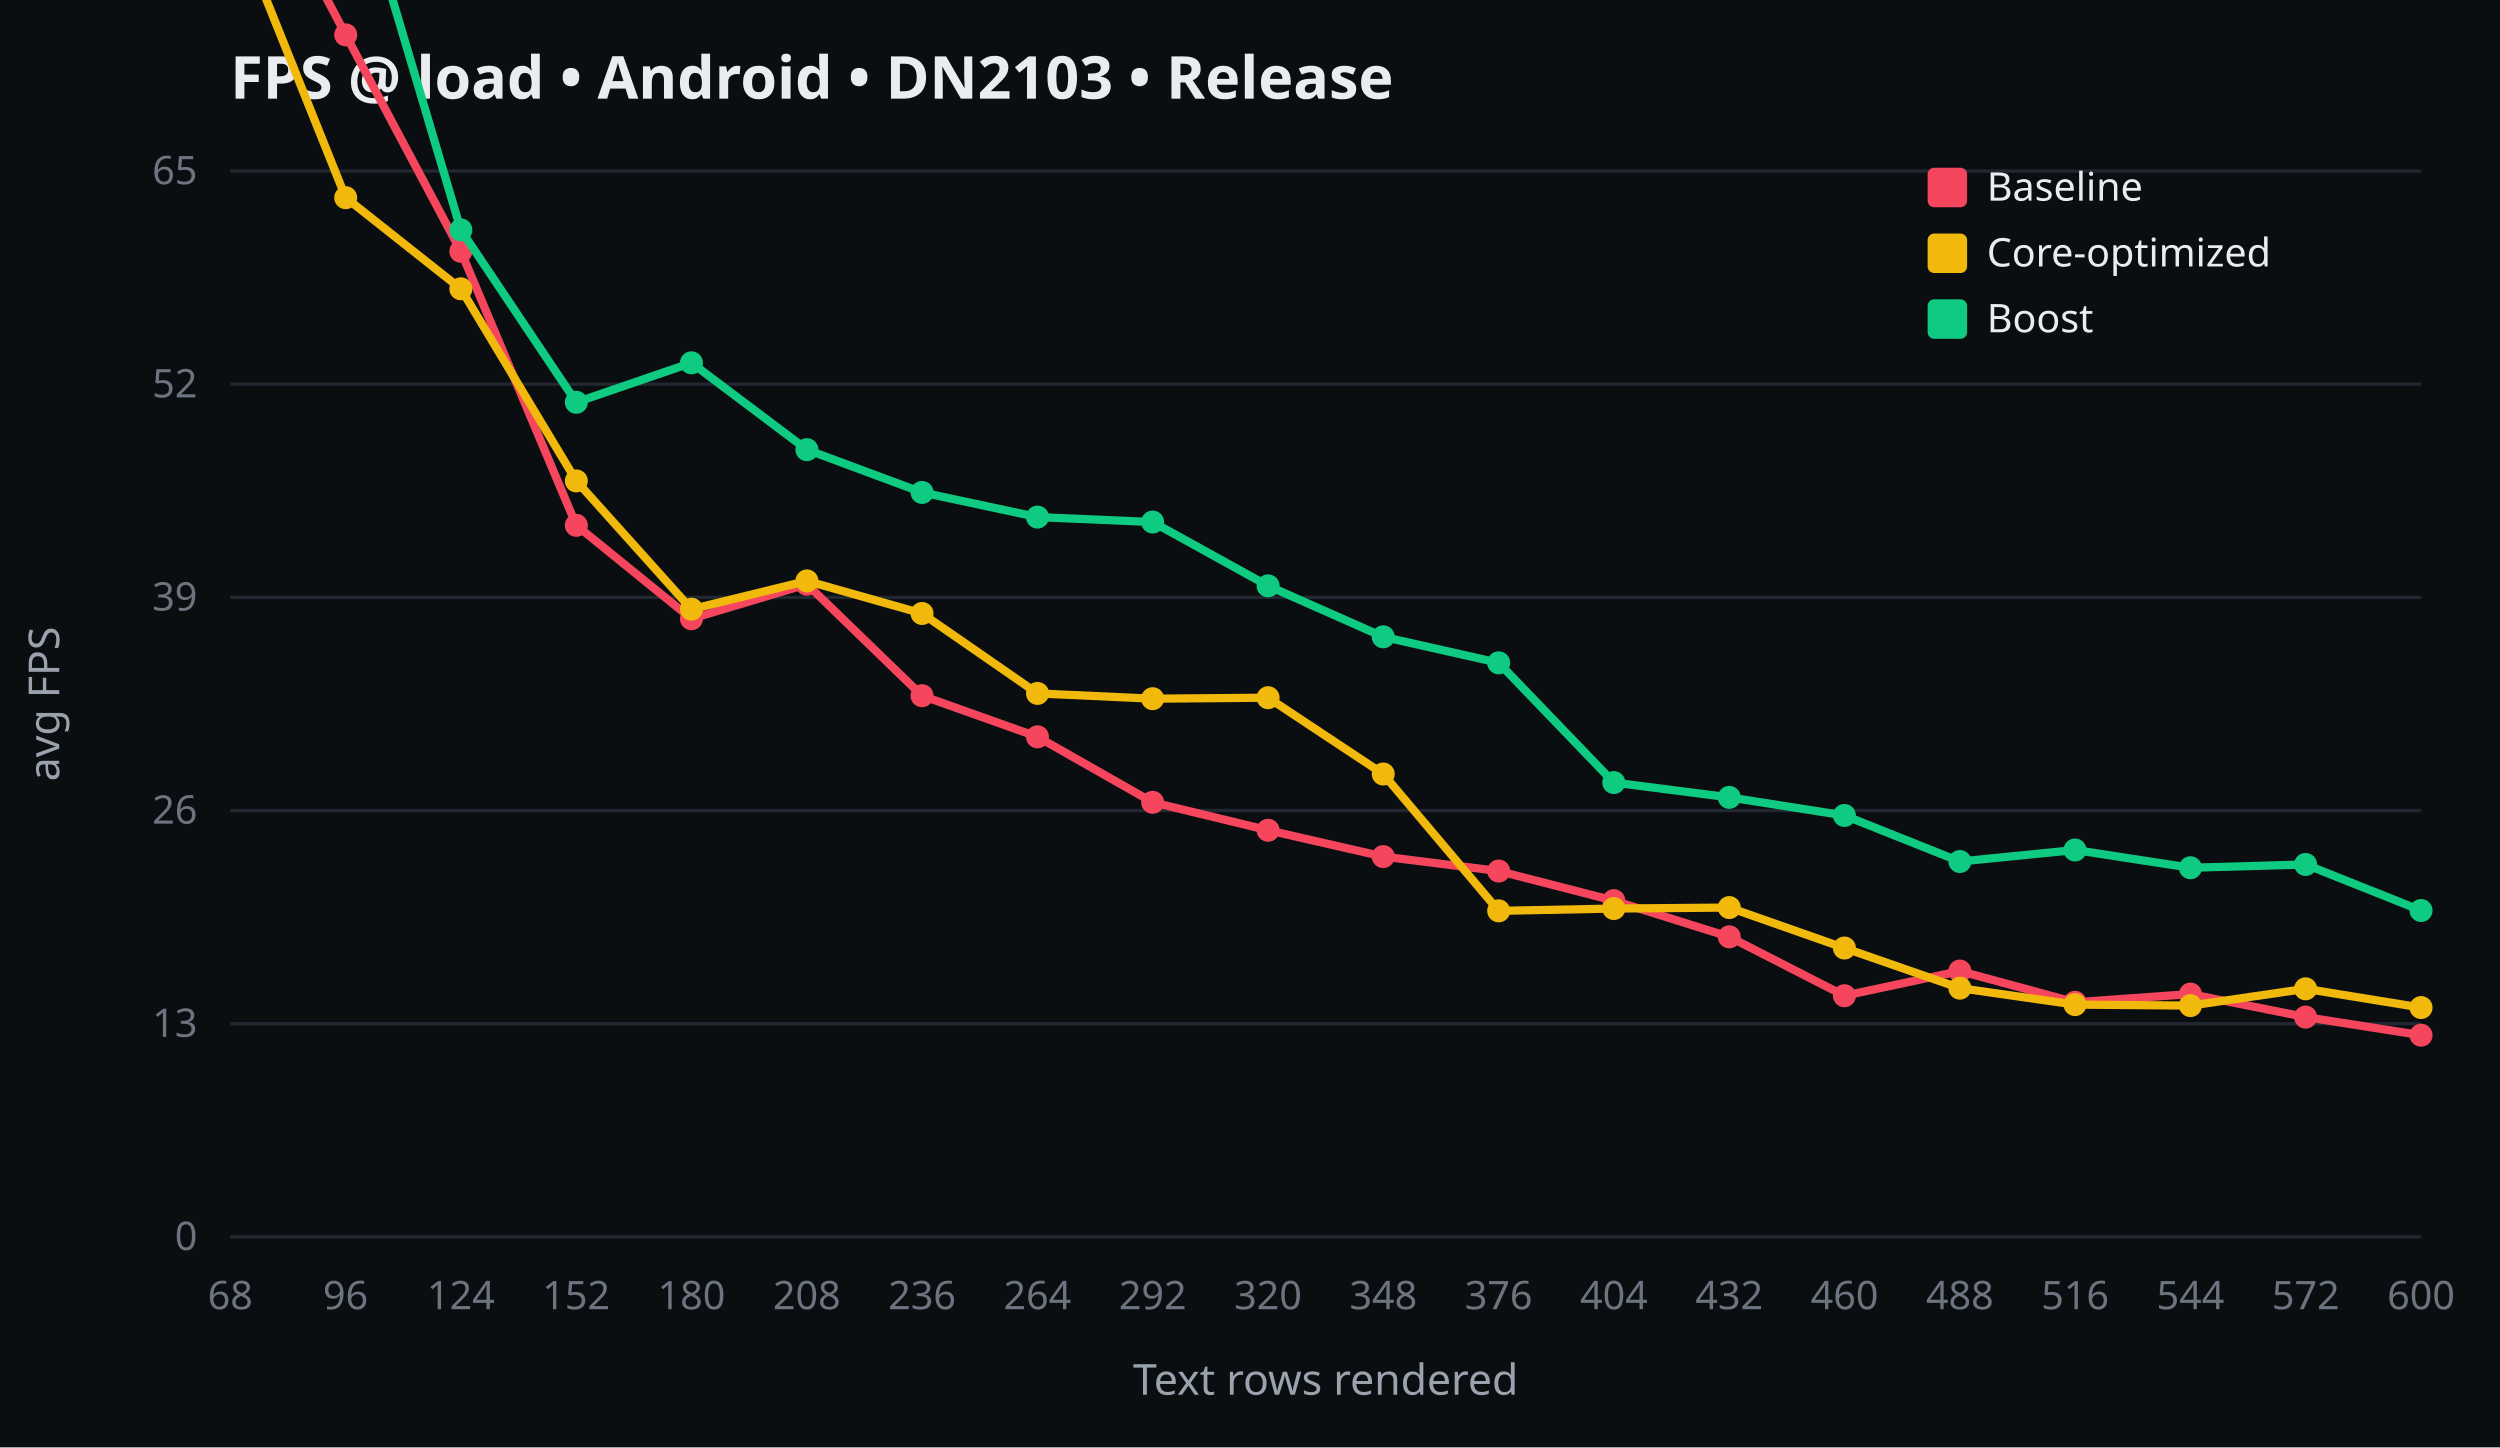
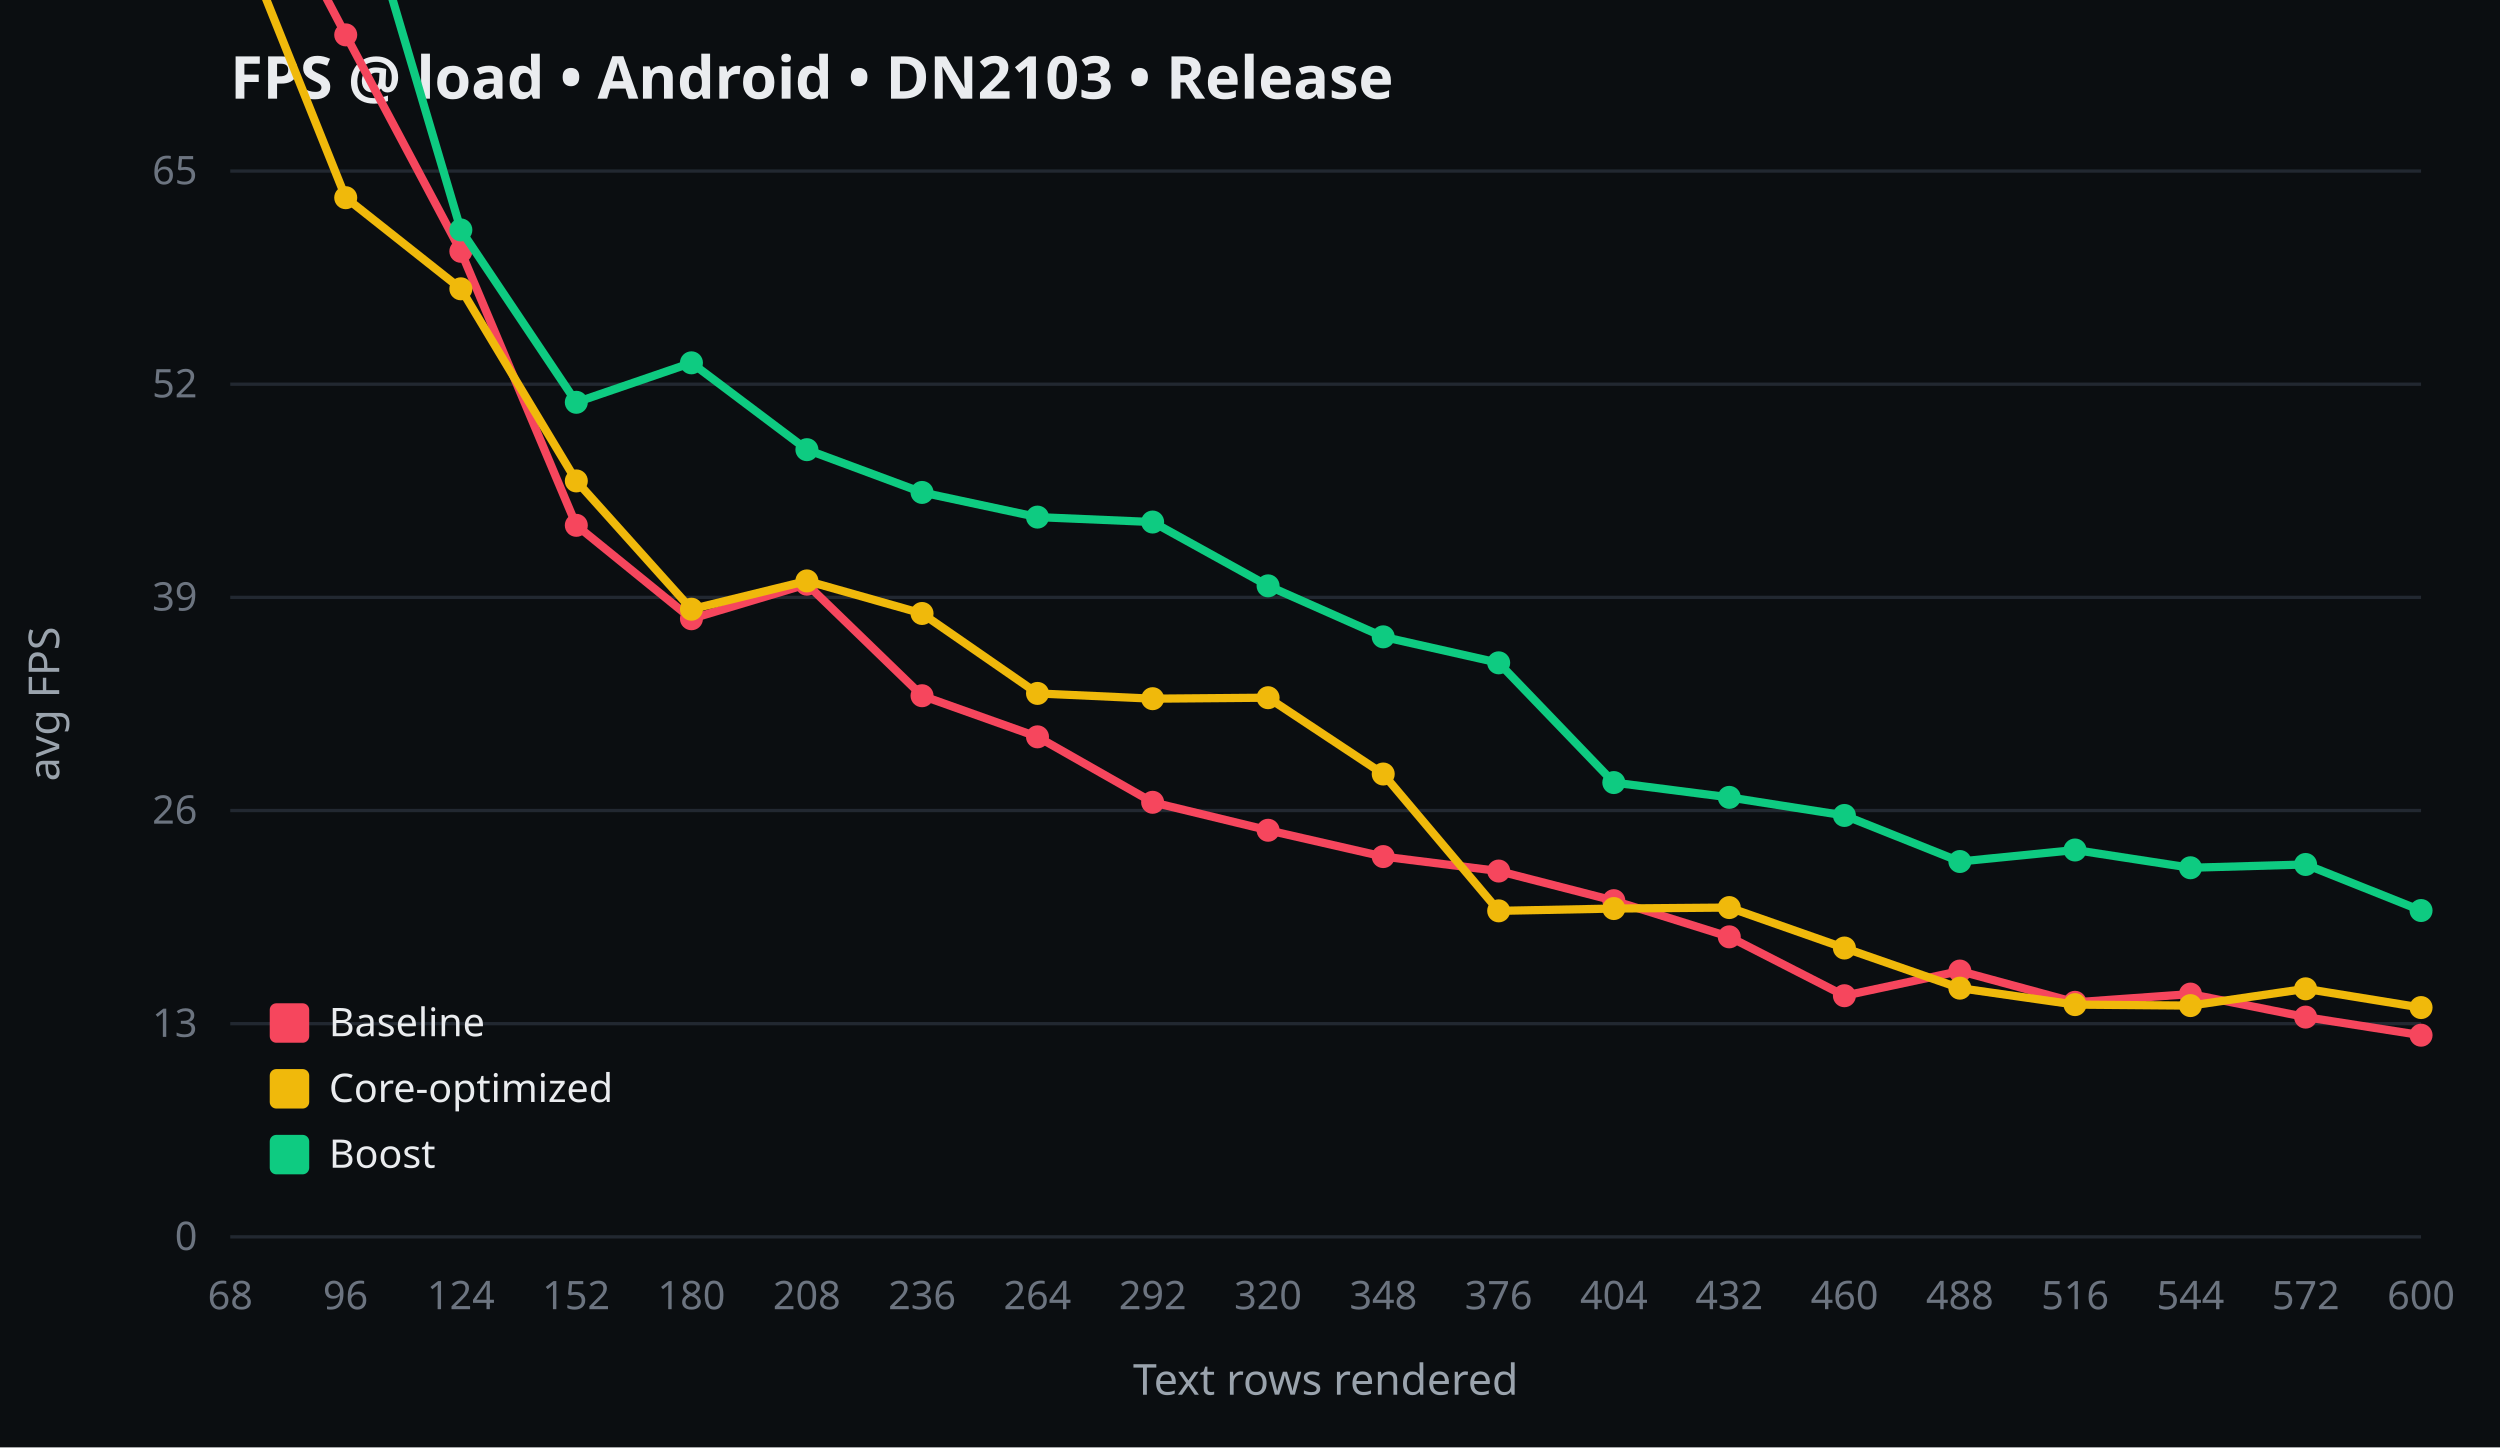
<svg xmlns="http://www.w3.org/2000/svg" width="760" height="440" viewBox="0 0 760 440">
  <rect x="0" y="0" width="760" height="440" fill="#0b0e11" />
  <text x="70" y="30" fill="#eaecef" font-size="18" font-weight="700" font-family="system-ui,sans-serif">FPS @ load • Android • DN2103 • Release</text>
  <line x1="70" y1="376" x2="736" y2="376" stroke="#222831" stroke-width="1" />
  <text x="60" y="380" fill="#6c7480" font-size="12" text-anchor="end" font-family="system-ui,sans-serif">0</text>
  <line x1="70" y1="311.2" x2="736" y2="311.2" stroke="#222831" stroke-width="1" />
  <text x="60" y="315.2" fill="#6c7480" font-size="12" text-anchor="end" font-family="system-ui,sans-serif">13</text>
  <line x1="70" y1="246.4" x2="736" y2="246.4" stroke="#222831" stroke-width="1" />
  <text x="60" y="250.4" fill="#6c7480" font-size="12" text-anchor="end" font-family="system-ui,sans-serif">26</text>
  <line x1="70" y1="181.6" x2="736" y2="181.6" stroke="#222831" stroke-width="1" />
  <text x="60" y="185.6" fill="#6c7480" font-size="12" text-anchor="end" font-family="system-ui,sans-serif">39</text>
  <line x1="70" y1="116.8" x2="736" y2="116.8" stroke="#222831" stroke-width="1" />
  <text x="60" y="120.8" fill="#6c7480" font-size="12" text-anchor="end" font-family="system-ui,sans-serif">52</text>
  <line x1="70" y1="52" x2="736" y2="52" stroke="#222831" stroke-width="1" />
  <text x="60" y="56" fill="#6c7480" font-size="12" text-anchor="end" font-family="system-ui,sans-serif">65</text>
  <text x="70" y="398" fill="#6c7480" font-size="12" text-anchor="middle" font-family="system-ui,sans-serif">68</text>
  <text x="105.053" y="398" fill="#6c7480" font-size="12" text-anchor="middle" font-family="system-ui,sans-serif">96</text>
  <text x="140.105" y="398" fill="#6c7480" font-size="12" text-anchor="middle" font-family="system-ui,sans-serif">124</text>
  <text x="175.158" y="398" fill="#6c7480" font-size="12" text-anchor="middle" font-family="system-ui,sans-serif">152</text>
  <text x="210.211" y="398" fill="#6c7480" font-size="12" text-anchor="middle" font-family="system-ui,sans-serif">180</text>
  <text x="245.263" y="398" fill="#6c7480" font-size="12" text-anchor="middle" font-family="system-ui,sans-serif">208</text>
  <text x="280.316" y="398" fill="#6c7480" font-size="12" text-anchor="middle" font-family="system-ui,sans-serif">236</text>
  <text x="315.368" y="398" fill="#6c7480" font-size="12" text-anchor="middle" font-family="system-ui,sans-serif">264</text>
  <text x="350.421" y="398" fill="#6c7480" font-size="12" text-anchor="middle" font-family="system-ui,sans-serif">292</text>
  <text x="385.474" y="398" fill="#6c7480" font-size="12" text-anchor="middle" font-family="system-ui,sans-serif">320</text>
  <text x="420.526" y="398" fill="#6c7480" font-size="12" text-anchor="middle" font-family="system-ui,sans-serif">348</text>
  <text x="455.579" y="398" fill="#6c7480" font-size="12" text-anchor="middle" font-family="system-ui,sans-serif">376</text>
  <text x="490.632" y="398" fill="#6c7480" font-size="12" text-anchor="middle" font-family="system-ui,sans-serif">404</text>
  <text x="525.684" y="398" fill="#6c7480" font-size="12" text-anchor="middle" font-family="system-ui,sans-serif">432</text>
  <text x="560.737" y="398" fill="#6c7480" font-size="12" text-anchor="middle" font-family="system-ui,sans-serif">460</text>
  <text x="595.789" y="398" fill="#6c7480" font-size="12" text-anchor="middle" font-family="system-ui,sans-serif">488</text>
  <text x="630.842" y="398" fill="#6c7480" font-size="12" text-anchor="middle" font-family="system-ui,sans-serif">516</text>
  <text x="665.895" y="398" fill="#6c7480" font-size="12" text-anchor="middle" font-family="system-ui,sans-serif">544</text>
  <text x="700.947" y="398" fill="#6c7480" font-size="12" text-anchor="middle" font-family="system-ui,sans-serif">572</text>
  <text x="736" y="398" fill="#6c7480" font-size="12" text-anchor="middle" font-family="system-ui,sans-serif">600</text>
  <text x="403" y="424" fill="#9aa3ad" font-size="13" text-anchor="middle" font-family="system-ui,sans-serif">Text rows rendered</text>
  <text x="18" y="214" fill="#9aa3ad" font-size="13" text-anchor="middle" font-family="system-ui,sans-serif" transform="rotate(-90 18 214)">avg FPS</text>
  <polyline points="70.0,-56.2 105.1,10.6 140.1,76.4 175.2,159.7 210.2,188.1 245.3,177.6 280.3,211.5 315.4,224.0 350.4,243.9 385.5,252.4 420.5,260.4 455.6,264.8 490.6,273.8 525.7,284.8 560.7,302.7 595.8,295.2 630.8,304.7 665.9,302.2 700.9,309.2 736.0,314.7" fill="none" stroke="#f6465d" stroke-width="2.5" />
  <circle cx="70.0" cy="-56.2" r="3.5" fill="#f6465d" />
  <circle cx="105.1" cy="10.6" r="3.5" fill="#f6465d" />
  <circle cx="140.1" cy="76.4" r="3.5" fill="#f6465d" />
  <circle cx="175.2" cy="159.7" r="3.5" fill="#f6465d" />
  <circle cx="210.2" cy="188.1" r="3.5" fill="#f6465d" />
  <circle cx="245.3" cy="177.6" r="3.5" fill="#f6465d" />
  <circle cx="280.3" cy="211.5" r="3.5" fill="#f6465d" />
  <circle cx="315.4" cy="224.0" r="3.5" fill="#f6465d" />
  <circle cx="350.4" cy="243.9" r="3.5" fill="#f6465d" />
  <circle cx="385.5" cy="252.4" r="3.5" fill="#f6465d" />
  <circle cx="420.5" cy="260.4" r="3.5" fill="#f6465d" />
  <circle cx="455.6" cy="264.8" r="3.5" fill="#f6465d" />
  <circle cx="490.6" cy="273.8" r="3.5" fill="#f6465d" />
  <circle cx="525.7" cy="284.8" r="3.5" fill="#f6465d" />
  <circle cx="560.7" cy="302.7" r="3.5" fill="#f6465d" />
  <circle cx="595.8" cy="295.2" r="3.5" fill="#f6465d" />
  <circle cx="630.8" cy="304.7" r="3.5" fill="#f6465d" />
  <circle cx="665.9" cy="302.2" r="3.5" fill="#f6465d" />
  <circle cx="700.9" cy="309.2" r="3.5" fill="#f6465d" />
  <circle cx="736.0" cy="314.7" r="3.5" fill="#f6465d" />
  <polyline points="70.0,-27.5 105.1,60.1 140.1,87.8 175.2,146.2 210.2,185.2 245.3,176.6 280.3,186.5 315.4,210.8 350.4,212.4 385.5,212.1 420.5,235.3 455.6,276.9 490.6,276.2 525.7,275.9 560.7,288.2 595.8,300.4 630.8,305.4 665.9,305.7 700.9,300.6 736.0,306.3" fill="none" stroke="#f0b90b" stroke-width="2.5" />
  <circle cx="70.0" cy="-27.5" r="3.5" fill="#f0b90b" />
  <circle cx="105.1" cy="60.1" r="3.5" fill="#f0b90b" />
  <circle cx="140.1" cy="87.8" r="3.5" fill="#f0b90b" />
  <circle cx="175.2" cy="146.2" r="3.5" fill="#f0b90b" />
  <circle cx="210.2" cy="185.2" r="3.5" fill="#f0b90b" />
  <circle cx="245.3" cy="176.6" r="3.5" fill="#f0b90b" />
  <circle cx="280.3" cy="186.5" r="3.5" fill="#f0b90b" />
  <circle cx="315.4" cy="210.8" r="3.5" fill="#f0b90b" />
  <circle cx="350.4" cy="212.4" r="3.5" fill="#f0b90b" />
  <circle cx="385.5" cy="212.1" r="3.5" fill="#f0b90b" />
  <circle cx="420.5" cy="235.3" r="3.5" fill="#f0b90b" />
  <circle cx="455.6" cy="276.9" r="3.5" fill="#f0b90b" />
  <circle cx="490.6" cy="276.2" r="3.5" fill="#f0b90b" />
  <circle cx="525.7" cy="275.9" r="3.5" fill="#f0b90b" />
  <circle cx="560.7" cy="288.2" r="3.5" fill="#f0b90b" />
  <circle cx="595.8" cy="300.4" r="3.5" fill="#f0b90b" />
  <circle cx="630.8" cy="305.4" r="3.5" fill="#f0b90b" />
  <circle cx="665.9" cy="305.7" r="3.5" fill="#f0b90b" />
  <circle cx="700.9" cy="300.6" r="3.5" fill="#f0b90b" />
  <circle cx="736.0" cy="306.3" r="3.5" fill="#f0b90b" />
  <polyline points="70.0,-52.2 105.1,-48.2 140.1,69.9 175.2,122.3 210.2,110.3 245.3,136.7 280.3,149.7 315.4,157.2 350.4,158.7 385.5,178.1 420.5,193.6 455.6,201.5 490.6,237.9 525.7,242.4 560.7,247.9 595.8,261.9 630.8,258.4 665.9,263.8 700.9,262.8 736.0,276.8" fill="none" stroke="#0ecb81" stroke-width="2.5" />
  <circle cx="70.0" cy="-52.2" r="3.5" fill="#0ecb81" />
  <circle cx="105.1" cy="-48.2" r="3.5" fill="#0ecb81" />
  <circle cx="140.1" cy="69.9" r="3.5" fill="#0ecb81" />
  <circle cx="175.2" cy="122.3" r="3.5" fill="#0ecb81" />
  <circle cx="210.2" cy="110.3" r="3.5" fill="#0ecb81" />
  <circle cx="245.3" cy="136.7" r="3.5" fill="#0ecb81" />
  <circle cx="280.3" cy="149.7" r="3.5" fill="#0ecb81" />
  <circle cx="315.4" cy="157.2" r="3.5" fill="#0ecb81" />
  <circle cx="350.4" cy="158.7" r="3.5" fill="#0ecb81" />
  <circle cx="385.5" cy="178.1" r="3.5" fill="#0ecb81" />
  <circle cx="420.5" cy="193.6" r="3.5" fill="#0ecb81" />
  <circle cx="455.6" cy="201.5" r="3.5" fill="#0ecb81" />
  <circle cx="490.6" cy="237.9" r="3.5" fill="#0ecb81" />
  <circle cx="525.7" cy="242.4" r="3.5" fill="#0ecb81" />
  <circle cx="560.7" cy="247.9" r="3.5" fill="#0ecb81" />
  <circle cx="595.8" cy="261.9" r="3.5" fill="#0ecb81" />
  <circle cx="630.8" cy="258.4" r="3.5" fill="#0ecb81" />
  <circle cx="665.9" cy="263.8" r="3.5" fill="#0ecb81" />
  <circle cx="700.9" cy="262.8" r="3.5" fill="#0ecb81" />
  <circle cx="736.0" cy="276.8" r="3.5" fill="#0ecb81" />
-   <rect x="586" y="51" width="12" height="12" rx="2" fill="#f6465d" />
-   <text x="604" y="61" fill="#eaecef" font-size="12" font-family="system-ui,sans-serif">Baseline</text>
-   <rect x="586" y="71" width="12" height="12" rx="2" fill="#f0b90b" />
-   <text x="604" y="81" fill="#eaecef" font-size="12" font-family="system-ui,sans-serif">Core-optimized</text>
-   <rect x="586" y="91" width="12" height="12" rx="2" fill="#0ecb81" />
-   <text x="604" y="101" fill="#eaecef" font-size="12" font-family="system-ui,sans-serif">Boost</text>
+   <rect x="82" y="305" width="12" height="12" rx="2" fill="#f6465d" />
+   <text x="100" y="315" fill="#eaecef" font-size="12" font-family="system-ui,sans-serif">Baseline</text>
+   <rect x="82" y="325" width="12" height="12" rx="2" fill="#f0b90b" />
+   <text x="100" y="335" fill="#eaecef" font-size="12" font-family="system-ui,sans-serif">Core-optimized</text>
+   <rect x="82" y="345" width="12" height="12" rx="2" fill="#0ecb81" />
+   <text x="100" y="355" fill="#eaecef" font-size="12" font-family="system-ui,sans-serif">Boost</text>
</svg>
